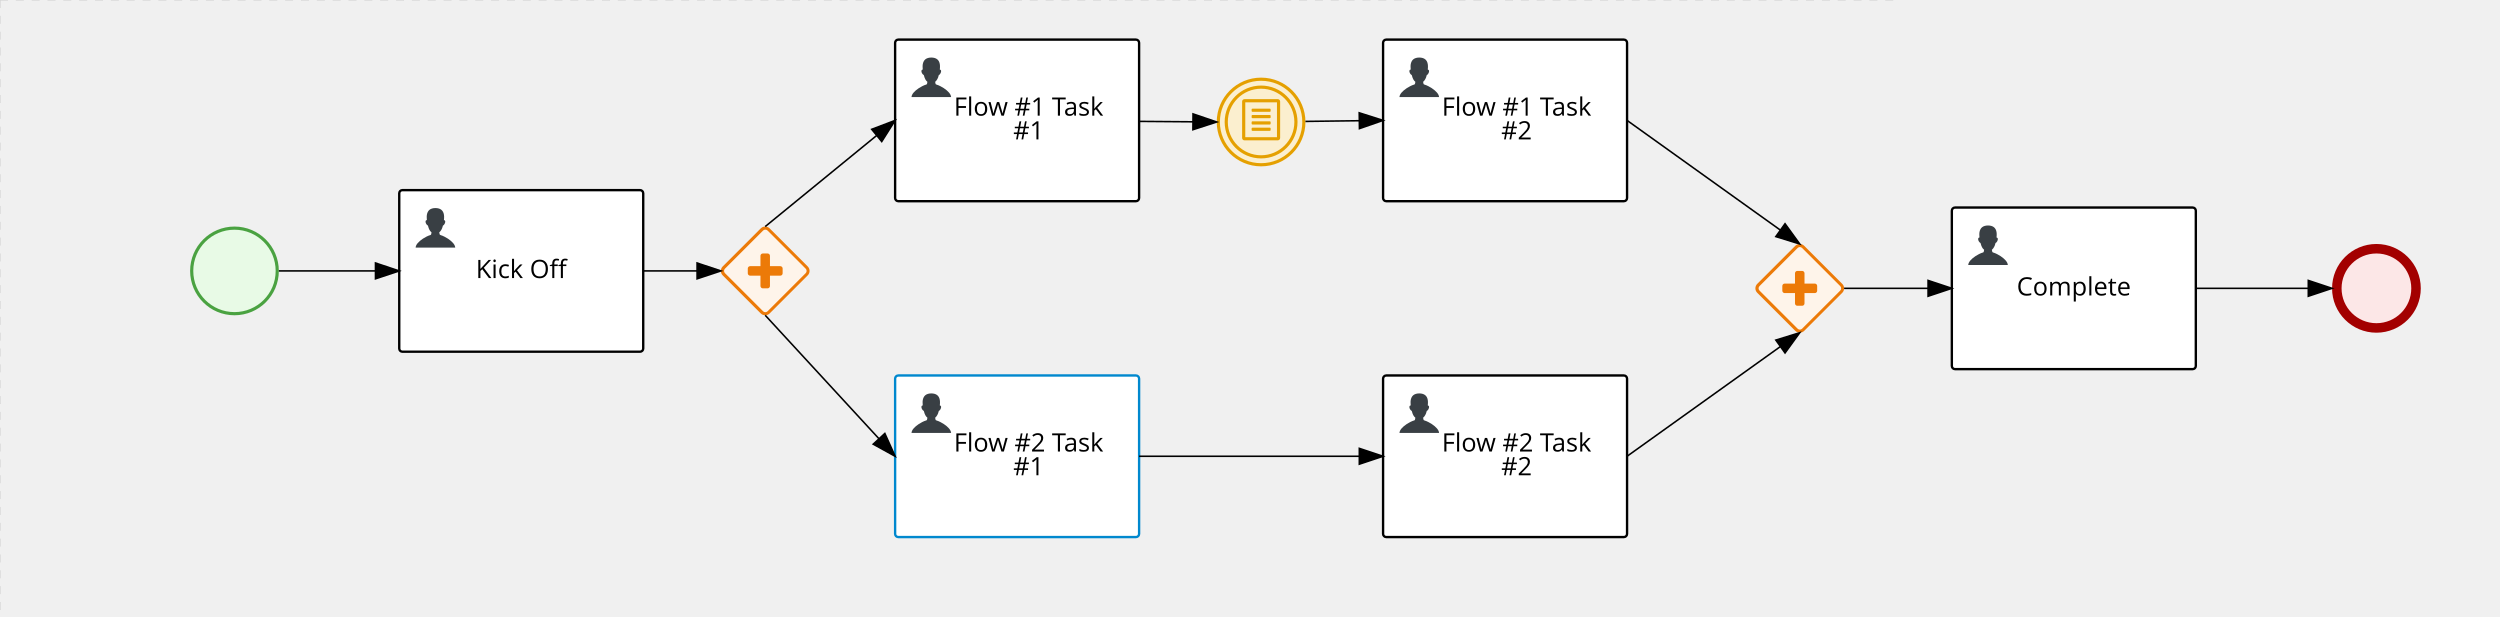
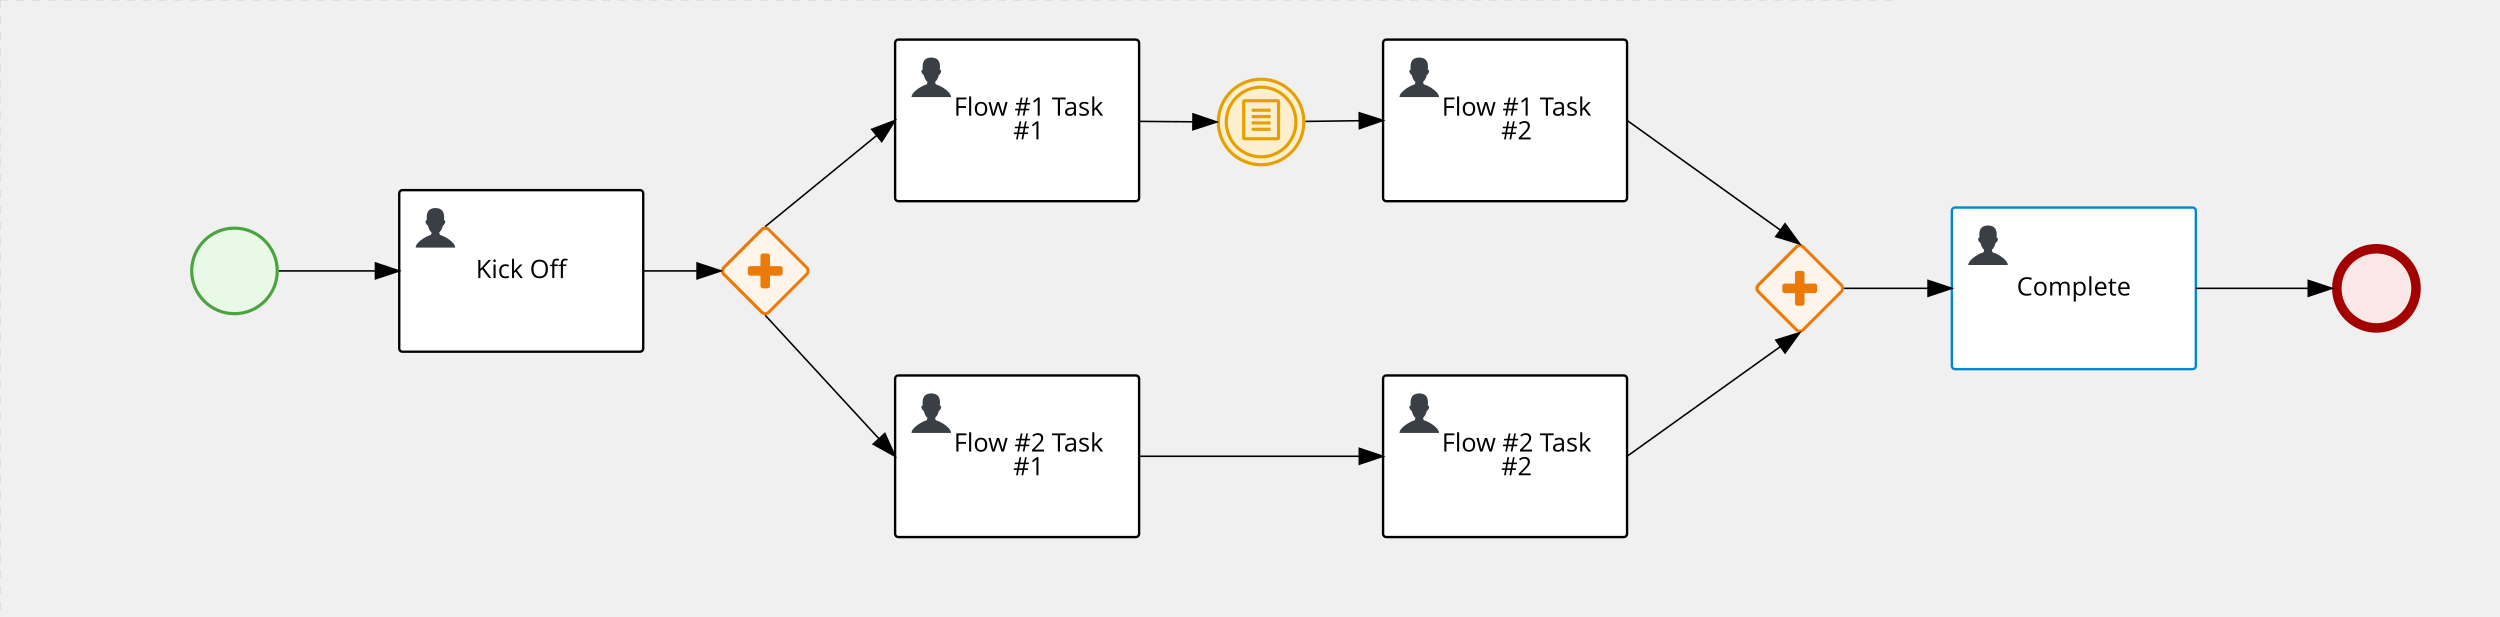
<svg xmlns="http://www.w3.org/2000/svg" version="1.1" width="1578" height="389" viewBox="0 0 1578 389">
  <defs />
  <g transform="matrix(1,0,0,1,0,0)">
    <g>
      <g>
        <g>
          <path fill="none" stroke="#d3d3d3" paint-order="fill stroke markers" d=" M 0 0 L 1200 0" stroke-miterlimit="10" stroke-opacity="0.8" stroke-dasharray="5" />
        </g>
        <g>
          <path fill="none" stroke="#d3d3d3" paint-order="fill stroke markers" d=" M 0 0 L 0 800" stroke-miterlimit="10" stroke-opacity="0.8" stroke-dasharray="5" />
        </g>
      </g>
      <g id="_BA4BEED1-CA47-4D5D-BA2C-E7393D8CBF54" bpmn2nodeid="_BA4BEED1-CA47-4D5D-BA2C-E7393D8CBF54" transform="matrix(1,0,0,1,1472,154)">
        <g>
          <path fill="none" stroke="none" />
        </g>
        <g transform="matrix(0.125,0,0,0.125,0,0)">
          <g transform="matrix(1,0,0,1,0,0)">
            <path fill="#fce7e7" stroke="none" id="_BA4BEED1-CA47-4D5D-BA2C-E7393D8CBF54?shapeType=BACKGROUND" paint-order="stroke fill markers" d=" M 0 0 M 444 224 C 444 263.9 434.2 300.8 414.4 334.5 C 394.7 368.2 368 394.9 334.4 414.5 C 300.8 434.1 263.9 444 224 444 C 184.1 444 147.2 434.2 113.5 414.4 C 79.8 394.7 53.1 368 33.5 334.4 C 13.9 300.8 4 263.9 4 224 C 4 184.1 13.8 147.2 33.6 113.5 C 53.4 79.8 80.1 53.1 113.6 33.5 C 147.1 13.9 184.1 4 224 4 C 263.9 4 300.8 13.8 334.5 33.6 C 368.2 53.4 394.9 80.1 414.5 113.6 C 434.1 147.1 444 184.1 444 224 Z" />
          </g>
          <g>
            <g transform="matrix(1,0,0,1,0,0)">
              <g transform="matrix(1,0,0,1,0,0)">
                <path fill="#a30000" stroke="none" id="_BA4BEED1-CA47-4D5D-BA2C-E7393D8CBF54?shapeType=BORDER&amp;renderType=FILL" paint-order="stroke fill markers" d=" M 0 0 M 224 0 C 100.3 0 0 100.3 0 224 C 0 347.7 100.3 448 224 448 C 347.7 448 448 347.7 448 224 C 448 100.3 347.7 0 224 0 Z M 0 0 M 224 400 C 126.8 400 48 321.2 48 224 C 48 126.8 126.8 48 224 48 C 321.2 48 400 126.8 400 224 C 400 321.2 321.2 400 224 400 Z" />
              </g>
            </g>
          </g>
        </g>
        <g transform="matrix(1,0,0,1,28,61)" />
      </g>
      <g id="_E9898EFC-017A-43D7-BCE4-5E4496373367" bpmn2nodeid="_E9898EFC-017A-43D7-BCE4-5E4496373367" transform="matrix(1,0,0,1,252,120)">
        <g>
          <path fill="none" stroke="none" />
        </g>
        <g transform="matrix(1,0,0,1,0,0)">
          <path fill="#ffffff" stroke="none" id="_E9898EFC-017A-43D7-BCE4-5E4496373367?shapeType=BACKGROUND" paint-order="stroke fill markers" d=" M 2 0 L 152 0 L 152 0 A 2 2 0 0 1 154 2 L 154 100 L 154 100 A 2 2 0 0 1 152 102 L 2 102 L 2 102 A 2 2 0 0 1 0 100 L 0 2 L 0 2 A 2 2 0 0 1 2 0 Z" />
        </g>
        <g transform="matrix(1,0,0,1,0,0)">
          <path fill="none" stroke="rgb(0,0,0)" id="_E9898EFC-017A-43D7-BCE4-5E4496373367?shapeType=BORDER&amp;renderType=STROKE" paint-order="fill stroke markers" d=" M 2 0 L 152 0 L 152 0 A 2 2 0 0 1 154 2 L 154 100 L 154 100 A 2 2 0 0 1 152 102 L 2 102 L 2 102 A 2 2 0 0 1 0 100 L 0 2 L 0 2 A 2 2 0 0 1 2 0 Z" stroke-miterlimit="10" stroke-width="1.5" stroke-dasharray="" />
        </g>
        <g>
          <g transform="matrix(0.06,0,0,0.06,9.4,9.4)">
            <g transform="matrix(1,0,0,1,0,0)">
              <path fill="#393f44" stroke="none" id="_E9898EFC-017A-43D7-BCE4-5E4496373367_task__Rp8r__WReX" paint-order="stroke fill markers" d=" M 0 0 M 16 445.21 C 16 440.869 18.784 431.129 22.001 424.217 C 35.768 394.64 77.283 359.28 129 333.084 C 144.516 325.224 157.347 319.964 167.807 317.174 C 171.932 316.074 175.729 314.414 176.525 313.363 C 178.894 310.234 180.914 302.908 181.727 294.5 L 182.5 286.5 L 178.507 283.455 C 166.303 274.146 154.284 251.678 148.04 226.5 C 145.611 216.707 145.056 215.462 142.984 215.158 C 141.703 214.97 138.083 212.243 134.939 209.099 C 123.233 197.393 116.891 177.376 121.44 166.49 C 123.002 162.751 128.155 159.01 131.75 159.004 C 134.448 159 134.471 158.603 132.914 138.788 C 130.927 113.496 134.279 92.265 143.132 74.076 C 152.232 55.38 167.569 42.882 189.049 36.66 C 210.203 30.532 237.797 30.532 258.951 36.66 C 300.042 48.563 318.958 83.806 314.955 141 C 314.32 150.075 313.624 157.788 313.409 158.14 C 313.194 158.493 314.575 159.073 316.479 159.43 C 328.929 161.766 330.986 177.018 321.496 196.621 C 316.903 206.109 309.357 214.508 304.817 215.185 C 303.023 215.453 302.293 217.146 299.943 226.5 C 296.659 239.567 294.474 245.305 287.948 257.995 C 282.491 268.606 273.035 281.109 268.108 284.229 L 264.871 286.278 L 265.518 292.889 C 266.345 301.33 268.639 309.871 270.877 312.837 C 272.067 314.415 275.002 315.79 280.063 317.139 C 291.069 320.075 303.617 325.274 321 334.102 C 369.815 358.891 410.848 393.758 425.032 422.5 C 429.07 430.682 432 440.232 432 445.21 L 432 448 L 224 448 L 16 448 L 16 445.21 Z" />
            </g>
          </g>
        </g>
        <g transform="matrix(1,0,0,1,4.04,13.68)">
          <g transform="matrix(0.04,0,0,0.04,63.36,69.12)">
            <g transform="matrix(1,0,0,1,0,0)">
              <path fill="none" stroke="none" />
            </g>
            <g transform="matrix(1,0,0,1,0,0)">
              <path fill="none" stroke="none" />
            </g>
          </g>
        </g>
        <g transform="matrix(1,0,0,1,48.32812,43.5)">
          <text fill="#000000" stroke="none" font-family="Open Sans" font-size="12pt" font-style="normal" font-weight="normal" text-decoration="normal" x="28.672" y="12" text-anchor="middle" dominant-baseline="alphabetic">Kick Off</text>
        </g>
      </g>
      <g id="_3ABBC17C-A052-49B1-97A9-339214566421" bpmn2nodeid="_3ABBC17C-A052-49B1-97A9-339214566421" transform="matrix(1,0,0,1,565,237)">
        <g>
          <path fill="none" stroke="none" />
        </g>
        <g transform="matrix(1,0,0,1,0,0)">
          <path fill="#ffffff" stroke="none" id="_3ABBC17C-A052-49B1-97A9-339214566421?shapeType=BACKGROUND" paint-order="stroke fill markers" d=" M 2 0 L 152 0 L 152 0 A 2 2 0 0 1 154 2 L 154 100 L 154 100 A 2 2 0 0 1 152 102 L 2 102 L 2 102 A 2 2 0 0 1 0 100 L 0 2 L 0 2 A 2 2 0 0 1 2 0 Z" />
        </g>
        <g transform="matrix(1,0,0,1,0,0)">
-           <path fill="none" stroke="rgb(0,136,206)" id="_3ABBC17C-A052-49B1-97A9-339214566421?shapeType=BORDER&amp;renderType=STROKE" paint-order="fill stroke markers" d=" M 2 0 L 152 0 L 152 0 A 2 2 0 0 1 154 2 L 154 100 L 154 100 A 2 2 0 0 1 152 102 L 2 102 L 2 102 A 2 2 0 0 1 0 100 L 0 2 L 0 2 A 2 2 0 0 1 2 0 Z" stroke-miterlimit="10" stroke-width="1.5" stroke-dasharray="" />
+           <path fill="none" stroke="rgb(0,0,0)" id="_3ABBC17C-A052-49B1-97A9-339214566421?shapeType=BORDER&amp;renderType=STROKE" paint-order="fill stroke markers" d=" M 2 0 L 152 0 L 152 0 A 2 2 0 0 1 154 2 L 154 100 L 154 100 A 2 2 0 0 1 152 102 L 2 102 L 2 102 A 2 2 0 0 1 0 100 L 0 2 L 0 2 A 2 2 0 0 1 2 0 Z" stroke-miterlimit="10" stroke-width="1.5" stroke-dasharray="" />
        </g>
        <g>
          <g transform="matrix(0.06,0,0,0.06,9.4,9.4)">
            <g transform="matrix(1,0,0,1,0,0)">
              <path fill="#393f44" stroke="none" id="_3ABBC17C-A052-49B1-97A9-339214566421_task__Rp8r__WReX" paint-order="stroke fill markers" d=" M 0 0 M 16 445.21 C 16 440.869 18.784 431.129 22.001 424.217 C 35.768 394.64 77.283 359.28 129 333.084 C 144.516 325.224 157.347 319.964 167.807 317.174 C 171.932 316.074 175.729 314.414 176.525 313.363 C 178.894 310.234 180.914 302.908 181.727 294.5 L 182.5 286.5 L 178.507 283.455 C 166.303 274.146 154.284 251.678 148.04 226.5 C 145.611 216.707 145.056 215.462 142.984 215.158 C 141.703 214.97 138.083 212.243 134.939 209.099 C 123.233 197.393 116.891 177.376 121.44 166.49 C 123.002 162.751 128.155 159.01 131.75 159.004 C 134.448 159 134.471 158.603 132.914 138.788 C 130.927 113.496 134.279 92.265 143.132 74.076 C 152.232 55.38 167.569 42.882 189.049 36.66 C 210.203 30.532 237.797 30.532 258.951 36.66 C 300.042 48.563 318.958 83.806 314.955 141 C 314.32 150.075 313.624 157.788 313.409 158.14 C 313.194 158.493 314.575 159.073 316.479 159.43 C 328.929 161.766 330.986 177.018 321.496 196.621 C 316.903 206.109 309.357 214.508 304.817 215.185 C 303.023 215.453 302.293 217.146 299.943 226.5 C 296.659 239.567 294.474 245.305 287.948 257.995 C 282.491 268.606 273.035 281.109 268.108 284.229 L 264.871 286.278 L 265.518 292.889 C 266.345 301.33 268.639 309.871 270.877 312.837 C 272.067 314.415 275.002 315.79 280.063 317.139 C 291.069 320.075 303.617 325.274 321 334.102 C 369.815 358.891 410.848 393.758 425.032 422.5 C 429.07 430.682 432 440.232 432 445.21 L 432 448 L 224 448 L 16 448 L 16 445.21 Z" />
            </g>
          </g>
        </g>
        <g transform="matrix(1,0,0,1,4.04,13.68)">
          <g transform="matrix(0.04,0,0,0.04,63.36,69.12)">
            <g transform="matrix(1,0,0,1,0,0)">
              <path fill="none" stroke="none" />
            </g>
            <g transform="matrix(1,0,0,1,0,0)">
              <path fill="none" stroke="none" />
            </g>
          </g>
        </g>
        <g transform="matrix(1,0,0,1,35,36)">
          <text fill="#000000" stroke="none" font-family="Open Sans" font-size="12pt" font-style="normal" font-weight="normal" text-decoration="normal" x="49.273" y="12" text-anchor="middle" dominant-baseline="alphabetic">Flow #2 Task </text>
          <text fill="#000000" stroke="none" font-family="Open Sans" font-size="12pt" font-style="normal" font-weight="normal" text-decoration="normal" x="49.273" y="27" text-anchor="middle" dominant-baseline="alphabetic">         #1          </text>
        </g>
      </g>
      <g id="_B692B046-14F2-478A-AADB-9AF30D83F9AB" bpmn2nodeid="_B692B046-14F2-478A-AADB-9AF30D83F9AB" transform="matrix(1,0,0,1,565,25)">
        <g>
          <path fill="none" stroke="none" />
        </g>
        <g transform="matrix(1,0,0,1,0,0)">
          <path fill="#ffffff" stroke="none" id="_B692B046-14F2-478A-AADB-9AF30D83F9AB?shapeType=BACKGROUND" paint-order="stroke fill markers" d=" M 2 0 L 152 0 L 152 0 A 2 2 0 0 1 154 2 L 154 100 L 154 100 A 2 2 0 0 1 152 102 L 2 102 L 2 102 A 2 2 0 0 1 0 100 L 0 2 L 0 2 A 2 2 0 0 1 2 0 Z" />
        </g>
        <g transform="matrix(1,0,0,1,0,0)">
          <path fill="none" stroke="rgb(0,0,0)" id="_B692B046-14F2-478A-AADB-9AF30D83F9AB?shapeType=BORDER&amp;renderType=STROKE" paint-order="fill stroke markers" d=" M 2 0 L 152 0 L 152 0 A 2 2 0 0 1 154 2 L 154 100 L 154 100 A 2 2 0 0 1 152 102 L 2 102 L 2 102 A 2 2 0 0 1 0 100 L 0 2 L 0 2 A 2 2 0 0 1 2 0 Z" stroke-miterlimit="10" stroke-width="1.5" stroke-dasharray="" />
        </g>
        <g>
          <g transform="matrix(0.06,0,0,0.06,9.4,9.4)">
            <g transform="matrix(1,0,0,1,0,0)">
              <path fill="#393f44" stroke="none" id="_B692B046-14F2-478A-AADB-9AF30D83F9AB_task__Rp8r__WReX" paint-order="stroke fill markers" d=" M 0 0 M 16 445.21 C 16 440.869 18.784 431.129 22.001 424.217 C 35.768 394.64 77.283 359.28 129 333.084 C 144.516 325.224 157.347 319.964 167.807 317.174 C 171.932 316.074 175.729 314.414 176.525 313.363 C 178.894 310.234 180.914 302.908 181.727 294.5 L 182.5 286.5 L 178.507 283.455 C 166.303 274.146 154.284 251.678 148.04 226.5 C 145.611 216.707 145.056 215.462 142.984 215.158 C 141.703 214.97 138.083 212.243 134.939 209.099 C 123.233 197.393 116.891 177.376 121.44 166.49 C 123.002 162.751 128.155 159.01 131.75 159.004 C 134.448 159 134.471 158.603 132.914 138.788 C 130.927 113.496 134.279 92.265 143.132 74.076 C 152.232 55.38 167.569 42.882 189.049 36.66 C 210.203 30.532 237.797 30.532 258.951 36.66 C 300.042 48.563 318.958 83.806 314.955 141 C 314.32 150.075 313.624 157.788 313.409 158.14 C 313.194 158.493 314.575 159.073 316.479 159.43 C 328.929 161.766 330.986 177.018 321.496 196.621 C 316.903 206.109 309.357 214.508 304.817 215.185 C 303.023 215.453 302.293 217.146 299.943 226.5 C 296.659 239.567 294.474 245.305 287.948 257.995 C 282.491 268.606 273.035 281.109 268.108 284.229 L 264.871 286.278 L 265.518 292.889 C 266.345 301.33 268.639 309.871 270.877 312.837 C 272.067 314.415 275.002 315.79 280.063 317.139 C 291.069 320.075 303.617 325.274 321 334.102 C 369.815 358.891 410.848 393.758 425.032 422.5 C 429.07 430.682 432 440.232 432 445.21 L 432 448 L 224 448 L 16 448 L 16 445.21 Z" />
            </g>
          </g>
        </g>
        <g transform="matrix(1,0,0,1,4.04,13.68)">
          <g transform="matrix(0.04,0,0,0.04,63.36,69.12)">
            <g transform="matrix(1,0,0,1,0,0)">
              <path fill="none" stroke="none" />
            </g>
            <g transform="matrix(1,0,0,1,0,0)">
              <path fill="none" stroke="none" />
            </g>
          </g>
        </g>
        <g transform="matrix(1,0,0,1,35,36)">
          <text fill="#000000" stroke="none" font-family="Open Sans" font-size="12pt" font-style="normal" font-weight="normal" text-decoration="normal" x="49.273" y="12" text-anchor="middle" dominant-baseline="alphabetic">Flow #1 Task </text>
          <text fill="#000000" stroke="none" font-family="Open Sans" font-size="12pt" font-style="normal" font-weight="normal" text-decoration="normal" x="49.273" y="27" text-anchor="middle" dominant-baseline="alphabetic">         #1          </text>
        </g>
      </g>
      <g id="_5B575DFC-93BD-48AD-B0F9-90FAED2B673E" bpmn2nodeid="_5B575DFC-93BD-48AD-B0F9-90FAED2B673E" transform="matrix(1,0,0,1,873,237)">
        <g>
          <path fill="none" stroke="none" />
        </g>
        <g transform="matrix(1,0,0,1,0,0)">
          <path fill="#ffffff" stroke="none" id="_5B575DFC-93BD-48AD-B0F9-90FAED2B673E?shapeType=BACKGROUND" paint-order="stroke fill markers" d=" M 2 0 L 152 0 L 152 0 A 2 2 0 0 1 154 2 L 154 100 L 154 100 A 2 2 0 0 1 152 102 L 2 102 L 2 102 A 2 2 0 0 1 0 100 L 0 2 L 0 2 A 2 2 0 0 1 2 0 Z" />
        </g>
        <g transform="matrix(1,0,0,1,0,0)">
-           <path fill="none" stroke="#000000" id="_5B575DFC-93BD-48AD-B0F9-90FAED2B673E?shapeType=BORDER&amp;renderType=STROKE" paint-order="fill stroke markers" d=" M 2 0 L 152 0 L 152 0 A 2 2 0 0 1 154 2 L 154 100 L 154 100 A 2 2 0 0 1 152 102 L 2 102 L 2 102 A 2 2 0 0 1 0 100 L 0 2 L 0 2 A 2 2 0 0 1 2 0 Z" stroke-miterlimit="10" stroke-width="1.5" stroke-dasharray="" />
+           <path fill="none" stroke="rgb(0,0,0)" id="_5B575DFC-93BD-48AD-B0F9-90FAED2B673E?shapeType=BORDER&amp;renderType=STROKE" paint-order="fill stroke markers" d=" M 2 0 L 152 0 L 152 0 A 2 2 0 0 1 154 2 L 154 100 L 154 100 A 2 2 0 0 1 152 102 L 2 102 L 2 102 A 2 2 0 0 1 0 100 L 0 2 L 0 2 A 2 2 0 0 1 2 0 Z" stroke-miterlimit="10" stroke-width="1.5" stroke-dasharray="" />
        </g>
        <g>
          <g transform="matrix(0.06,0,0,0.06,9.4,9.4)">
            <g transform="matrix(1,0,0,1,0,0)">
              <path fill="#393f44" stroke="none" id="_5B575DFC-93BD-48AD-B0F9-90FAED2B673E_task__Rp8r__WReX" paint-order="stroke fill markers" d=" M 0 0 M 16 445.21 C 16 440.869 18.784 431.129 22.001 424.217 C 35.768 394.64 77.283 359.28 129 333.084 C 144.516 325.224 157.347 319.964 167.807 317.174 C 171.932 316.074 175.729 314.414 176.525 313.363 C 178.894 310.234 180.914 302.908 181.727 294.5 L 182.5 286.5 L 178.507 283.455 C 166.303 274.146 154.284 251.678 148.04 226.5 C 145.611 216.707 145.056 215.462 142.984 215.158 C 141.703 214.97 138.083 212.243 134.939 209.099 C 123.233 197.393 116.891 177.376 121.44 166.49 C 123.002 162.751 128.155 159.01 131.75 159.004 C 134.448 159 134.471 158.603 132.914 138.788 C 130.927 113.496 134.279 92.265 143.132 74.076 C 152.232 55.38 167.569 42.882 189.049 36.66 C 210.203 30.532 237.797 30.532 258.951 36.66 C 300.042 48.563 318.958 83.806 314.955 141 C 314.32 150.075 313.624 157.788 313.409 158.14 C 313.194 158.493 314.575 159.073 316.479 159.43 C 328.929 161.766 330.986 177.018 321.496 196.621 C 316.903 206.109 309.357 214.508 304.817 215.185 C 303.023 215.453 302.293 217.146 299.943 226.5 C 296.659 239.567 294.474 245.305 287.948 257.995 C 282.491 268.606 273.035 281.109 268.108 284.229 L 264.871 286.278 L 265.518 292.889 C 266.345 301.33 268.639 309.871 270.877 312.837 C 272.067 314.415 275.002 315.79 280.063 317.139 C 291.069 320.075 303.617 325.274 321 334.102 C 369.815 358.891 410.848 393.758 425.032 422.5 C 429.07 430.682 432 440.232 432 445.21 L 432 448 L 224 448 L 16 448 L 16 445.21 Z" />
            </g>
          </g>
        </g>
        <g transform="matrix(1,0,0,1,4.04,13.68)">
          <g transform="matrix(0.04,0,0,0.04,63.36,69.12)">
            <g transform="matrix(1,0,0,1,0,0)">
              <path fill="none" stroke="none" />
            </g>
            <g transform="matrix(1,0,0,1,0,0)">
              <path fill="none" stroke="none" />
            </g>
          </g>
        </g>
        <g transform="matrix(1,0,0,1,35,36)">
          <text fill="#000000" stroke="none" font-family="Open Sans" font-size="12pt" font-style="normal" font-weight="normal" text-decoration="normal" x="49.273" y="12" text-anchor="middle" dominant-baseline="alphabetic">Flow #2 Task </text>
          <text fill="#000000" stroke="none" font-family="Open Sans" font-size="12pt" font-style="normal" font-weight="normal" text-decoration="normal" x="49.273" y="27" text-anchor="middle" dominant-baseline="alphabetic">         #2          </text>
        </g>
      </g>
      <g id="_0ECD0593-484F-4143-88A2-78148343E1E8" bpmn2nodeid="_0ECD0593-484F-4143-88A2-78148343E1E8" transform="matrix(1,0,0,1,1232,131)">
        <g>
          <path fill="none" stroke="none" />
        </g>
        <g transform="matrix(1,0,0,1,0,0)">
          <path fill="#ffffff" stroke="none" id="_0ECD0593-484F-4143-88A2-78148343E1E8?shapeType=BACKGROUND" paint-order="stroke fill markers" d=" M 2 0 L 152 0 L 152 0 A 2 2 0 0 1 154 2 L 154 100 L 154 100 A 2 2 0 0 1 152 102 L 2 102 L 2 102 A 2 2 0 0 1 0 100 L 0 2 L 0 2 A 2 2 0 0 1 2 0 Z" />
        </g>
        <g transform="matrix(1,0,0,1,0,0)">
-           <path fill="none" stroke="#000000" id="_0ECD0593-484F-4143-88A2-78148343E1E8?shapeType=BORDER&amp;renderType=STROKE" paint-order="fill stroke markers" d=" M 2 0 L 152 0 L 152 0 A 2 2 0 0 1 154 2 L 154 100 L 154 100 A 2 2 0 0 1 152 102 L 2 102 L 2 102 A 2 2 0 0 1 0 100 L 0 2 L 0 2 A 2 2 0 0 1 2 0 Z" stroke-miterlimit="10" stroke-width="1.5" stroke-dasharray="" />
+           <path fill="none" stroke="rgb(0,136,206)" id="_0ECD0593-484F-4143-88A2-78148343E1E8?shapeType=BORDER&amp;renderType=STROKE" paint-order="fill stroke markers" d=" M 2 0 L 152 0 L 152 0 A 2 2 0 0 1 154 2 L 154 100 L 154 100 A 2 2 0 0 1 152 102 L 2 102 L 2 102 A 2 2 0 0 1 0 100 L 0 2 L 0 2 A 2 2 0 0 1 2 0 Z" stroke-miterlimit="10" stroke-width="1.5" stroke-dasharray="" />
        </g>
        <g>
          <g transform="matrix(0.06,0,0,0.06,9.4,9.4)">
            <g transform="matrix(1,0,0,1,0,0)">
              <path fill="#393f44" stroke="none" id="_0ECD0593-484F-4143-88A2-78148343E1E8_task__Rp8r__WReX" paint-order="stroke fill markers" d=" M 0 0 M 16 445.21 C 16 440.869 18.784 431.129 22.001 424.217 C 35.768 394.64 77.283 359.28 129 333.084 C 144.516 325.224 157.347 319.964 167.807 317.174 C 171.932 316.074 175.729 314.414 176.525 313.363 C 178.894 310.234 180.914 302.908 181.727 294.5 L 182.5 286.5 L 178.507 283.455 C 166.303 274.146 154.284 251.678 148.04 226.5 C 145.611 216.707 145.056 215.462 142.984 215.158 C 141.703 214.97 138.083 212.243 134.939 209.099 C 123.233 197.393 116.891 177.376 121.44 166.49 C 123.002 162.751 128.155 159.01 131.75 159.004 C 134.448 159 134.471 158.603 132.914 138.788 C 130.927 113.496 134.279 92.265 143.132 74.076 C 152.232 55.38 167.569 42.882 189.049 36.66 C 210.203 30.532 237.797 30.532 258.951 36.66 C 300.042 48.563 318.958 83.806 314.955 141 C 314.32 150.075 313.624 157.788 313.409 158.14 C 313.194 158.493 314.575 159.073 316.479 159.43 C 328.929 161.766 330.986 177.018 321.496 196.621 C 316.903 206.109 309.357 214.508 304.817 215.185 C 303.023 215.453 302.293 217.146 299.943 226.5 C 296.659 239.567 294.474 245.305 287.948 257.995 C 282.491 268.606 273.035 281.109 268.108 284.229 L 264.871 286.278 L 265.518 292.889 C 266.345 301.33 268.639 309.871 270.877 312.837 C 272.067 314.415 275.002 315.79 280.063 317.139 C 291.069 320.075 303.617 325.274 321 334.102 C 369.815 358.891 410.848 393.758 425.032 422.5 C 429.07 430.682 432 440.232 432 445.21 L 432 448 L 224 448 L 16 448 L 16 445.21 Z" />
            </g>
          </g>
        </g>
        <g transform="matrix(1,0,0,1,4.04,13.68)">
          <g transform="matrix(0.04,0,0,0.04,63.36,69.12)">
            <g transform="matrix(1,0,0,1,0,0)">
              <path fill="none" stroke="none" />
            </g>
            <g transform="matrix(1,0,0,1,0,0)">
              <path fill="none" stroke="none" />
            </g>
          </g>
        </g>
        <g transform="matrix(1,0,0,1,40.95312,43.5)">
          <text fill="#000000" stroke="none" font-family="Open Sans" font-size="12pt" font-style="normal" font-weight="normal" text-decoration="normal" x="36.047" y="12" text-anchor="middle" dominant-baseline="alphabetic">Complete</text>
        </g>
      </g>
      <g id="_B4655BF5-D33F-4602-A8C2-382B51252B2A" bpmn2nodeid="_B4655BF5-D33F-4602-A8C2-382B51252B2A" transform="matrix(1,0,0,1,873,25)">
        <g>
          <path fill="none" stroke="none" />
        </g>
        <g transform="matrix(1,0,0,1,0,0)">
          <path fill="#ffffff" stroke="none" id="_B4655BF5-D33F-4602-A8C2-382B51252B2A?shapeType=BACKGROUND" paint-order="stroke fill markers" d=" M 2 0 L 152 0 L 152 0 A 2 2 0 0 1 154 2 L 154 100 L 154 100 A 2 2 0 0 1 152 102 L 2 102 L 2 102 A 2 2 0 0 1 0 100 L 0 2 L 0 2 A 2 2 0 0 1 2 0 Z" />
        </g>
        <g transform="matrix(1,0,0,1,0,0)">
-           <path fill="none" stroke="#000000" id="_B4655BF5-D33F-4602-A8C2-382B51252B2A?shapeType=BORDER&amp;renderType=STROKE" paint-order="fill stroke markers" d=" M 2 0 L 152 0 L 152 0 A 2 2 0 0 1 154 2 L 154 100 L 154 100 A 2 2 0 0 1 152 102 L 2 102 L 2 102 A 2 2 0 0 1 0 100 L 0 2 L 0 2 A 2 2 0 0 1 2 0 Z" stroke-miterlimit="10" stroke-width="1.5" stroke-dasharray="" />
+           <path fill="none" stroke="rgb(0,0,0)" id="_B4655BF5-D33F-4602-A8C2-382B51252B2A?shapeType=BORDER&amp;renderType=STROKE" paint-order="fill stroke markers" d=" M 2 0 L 152 0 L 152 0 A 2 2 0 0 1 154 2 L 154 100 L 154 100 A 2 2 0 0 1 152 102 L 2 102 L 2 102 A 2 2 0 0 1 0 100 L 0 2 L 0 2 A 2 2 0 0 1 2 0 Z" stroke-miterlimit="10" stroke-width="1.5" stroke-dasharray="" />
        </g>
        <g>
          <g transform="matrix(0.06,0,0,0.06,9.4,9.4)">
            <g transform="matrix(1,0,0,1,0,0)">
              <path fill="#393f44" stroke="none" id="_B4655BF5-D33F-4602-A8C2-382B51252B2A_task__Rp8r__WReX" paint-order="stroke fill markers" d=" M 0 0 M 16 445.21 C 16 440.869 18.784 431.129 22.001 424.217 C 35.768 394.64 77.283 359.28 129 333.084 C 144.516 325.224 157.347 319.964 167.807 317.174 C 171.932 316.074 175.729 314.414 176.525 313.363 C 178.894 310.234 180.914 302.908 181.727 294.5 L 182.5 286.5 L 178.507 283.455 C 166.303 274.146 154.284 251.678 148.04 226.5 C 145.611 216.707 145.056 215.462 142.984 215.158 C 141.703 214.97 138.083 212.243 134.939 209.099 C 123.233 197.393 116.891 177.376 121.44 166.49 C 123.002 162.751 128.155 159.01 131.75 159.004 C 134.448 159 134.471 158.603 132.914 138.788 C 130.927 113.496 134.279 92.265 143.132 74.076 C 152.232 55.38 167.569 42.882 189.049 36.66 C 210.203 30.532 237.797 30.532 258.951 36.66 C 300.042 48.563 318.958 83.806 314.955 141 C 314.32 150.075 313.624 157.788 313.409 158.14 C 313.194 158.493 314.575 159.073 316.479 159.43 C 328.929 161.766 330.986 177.018 321.496 196.621 C 316.903 206.109 309.357 214.508 304.817 215.185 C 303.023 215.453 302.293 217.146 299.943 226.5 C 296.659 239.567 294.474 245.305 287.948 257.995 C 282.491 268.606 273.035 281.109 268.108 284.229 L 264.871 286.278 L 265.518 292.889 C 266.345 301.33 268.639 309.871 270.877 312.837 C 272.067 314.415 275.002 315.79 280.063 317.139 C 291.069 320.075 303.617 325.274 321 334.102 C 369.815 358.891 410.848 393.758 425.032 422.5 C 429.07 430.682 432 440.232 432 445.21 L 432 448 L 224 448 L 16 448 L 16 445.21 Z" />
            </g>
          </g>
        </g>
        <g transform="matrix(1,0,0,1,4.04,13.68)">
          <g transform="matrix(0.04,0,0,0.04,63.36,69.12)">
            <g transform="matrix(1,0,0,1,0,0)">
              <path fill="none" stroke="none" />
            </g>
            <g transform="matrix(1,0,0,1,0,0)">
              <path fill="none" stroke="none" />
            </g>
          </g>
        </g>
        <g transform="matrix(1,0,0,1,35,36)">
          <text fill="#000000" stroke="none" font-family="Open Sans" font-size="12pt" font-style="normal" font-weight="normal" text-decoration="normal" x="49.273" y="12" text-anchor="middle" dominant-baseline="alphabetic">Flow #1 Task </text>
          <text fill="#000000" stroke="none" font-family="Open Sans" font-size="12pt" font-style="normal" font-weight="normal" text-decoration="normal" x="49.273" y="27" text-anchor="middle" dominant-baseline="alphabetic">         #2          </text>
        </g>
      </g>
      <g id="_10C1DB0F-2CB1-4535-8DE8-10913F5F676C" bpmn2nodeid="_10C1DB0F-2CB1-4535-8DE8-10913F5F676C" transform="matrix(1,0,0,1,768,49)">
        <g>
          <path fill="none" stroke="none" />
        </g>
        <g transform="matrix(0.125,0,0,0.125,0,0)">
          <g transform="matrix(1,0,0,1,0,0)">
            <path fill="#fbefcf" stroke="none" id="_10C1DB0F-2CB1-4535-8DE8-10913F5F676C?shapeType=BACKGROUND" paint-order="stroke fill markers" d=" M 0 0 M 444 224 C 444 263.9 434.2 300.8 414.4 334.5 C 394.7 368.2 368 394.9 334.4 414.5 C 300.8 434.1 263.9 444 224 444 C 184.1 444 147.2 434.2 113.5 414.4 C 79.8 394.7 53.1 368 33.5 334.4 C 13.9 300.8 4 263.9 4 224 C 4 184.1 13.8 147.2 33.6 113.5 C 53.4 79.8 80.1 53.1 113.6 33.5 C 147.1 13.9 184.1 4 224 4 C 263.9 4 300.8 13.8 334.5 33.6 C 368.2 53.4 394.9 80.1 414.5 113.6 C 434.1 147.1 444 184.1 444 224 Z" />
          </g>
          <g>
            <g transform="matrix(1,0,0,1,0,0)">
              <g transform="matrix(1,0,0,1,0,0)">
                <path fill="rgb(229,160,0)" stroke="none" id="_10C1DB0F-2CB1-4535-8DE8-10913F5F676C?shapeType=BORDER&amp;renderType=FILL" paint-order="stroke fill markers" d=" M 0 0 M 224 408 C 122.5 408 40 325.5 40 224 C 40 122.5 122.5 40 224 40 C 325.5 40 408 122.5 408 224 C 408 325.5 325.5 408 224 408 Z M 0 0 M 224 56 C 131.4 56 56 131.4 56 224 C 56 316.6 131.4 392 224 392 C 316.6 392 392 316.6 392 224 C 392 131.4 316.6 56 224 56 Z M 0 0 M 224 16 C 252.1 16 279.3 21.5 305 32.3 C 329.8 42.8 352 57.8 371.1 76.9 C 390.2 96 405.2 118.3 415.7 143 C 426.5 168.6 432 195.9 432 224 C 432 252.1 426.5 279.3 415.7 305 C 405.2 329.8 390.2 352 371.1 371.1 C 352 390.2 329.7 405.2 305 415.7 C 279.4 426.5 252.1 432 224 432 C 195.9 432 168.7 426.5 143 415.7 C 118.2 405.2 96 390.2 76.9 371.1 C 57.8 352 42.8 329.7 32.3 305 C 21.5 279.3 16 252.1 16 224 C 16 195.9 21.5 168.7 32.3 143 C 42.8 118.2 57.8 96 76.9 76.9 C 96 57.8 118.3 42.8 143 32.3 C 168.7 21.5 195.9 16 224 16 M 224 0 C 100.3 0 0 100.3 0 224 C 0 347.7 100.3 448 224 448 C 347.7 448 448 347.7 448 224 C 448 100.3 347.7 0 224 0 L 224 0 Z" />
              </g>
            </g>
          </g>
          <g>
            <g transform="matrix(1,0,0,1,0,0)">
              <g transform="matrix(1,0,0,1,0,0)">
                <path fill="#e5a000" stroke="none" id="_10C1DB0F-2CB1-4535-8DE8-10913F5F676C_conditional-catching" paint-order="stroke fill markers" d=" M 0 0 M 320.2 304.7 C 320.2 308 319.1 310.8 316.7 313.2 C 314.3 315.5 311.6 316.7 308.2 316.7 L 140.2 316.7 C 136.8 316.7 134 315.5 131.7 313.2 C 129.3 310.8 128.2 308 128.2 304.7 L 128.2 120.7 C 128.2 117.4 129.3 114.5 131.7 112.2 C 134 109.9 136.8 108.7 140.2 108.7 L 308.2 108.7 C 311.6 108.7 314.3 109.9 316.7 112.2 C 319.1 114.5 320.2 117.4 320.2 120.7 L 320.2 304.7 Z M 0 0 M 304.2 300.7 L 304.2 124.7 L 144.2 124.7 L 144.2 300.7 L 304.2 300.7 Z M 0 0 M 176.2 192.7 C 176.2 191.5 176.6 190.6 177.3 189.8 C 178 189 179 188.7 180.2 188.7 L 268.2 188.7 C 269.3 188.7 270.3 189.1 271.1 189.8 C 271.9 190.5 272.2 191.5 272.2 192.7 L 272.2 200.7 C 272.2 201.9 271.8 202.8 271.1 203.6 C 270.4 204.4 269.4 204.7 268.2 204.7 L 180.2 204.7 C 179 204.7 178.1 204.3 177.3 203.6 C 176.5 202.9 176.2 201.9 176.2 200.7 L 176.2 192.7 Z M 0 0 M 176.2 160.7 C 176.2 159.5 176.6 158.6 177.3 157.8 C 178 157 179 156.7 180.2 156.7 L 268.2 156.7 C 269.3 156.7 270.3 157.1 271.1 157.8 C 271.9 158.5 272.2 159.5 272.2 160.7 L 272.2 168.7 C 272.2 169.9 271.8 170.8 271.1 171.6 C 270.4 172.4 269.4 172.7 268.2 172.7 L 180.2 172.7 C 179 172.7 178.1 172.3 177.3 171.6 C 176.5 170.9 176.2 169.9 176.2 168.7 L 176.2 160.7 Z M 0 0 M 268.2 220.7 C 269.3 220.7 270.3 221.1 271.1 221.8 C 271.9 222.5 272.2 223.5 272.2 224.7 L 272.2 232.7 C 272.2 233.9 271.8 234.8 271.1 235.6 C 270.4 236.4 269.4 236.7 268.2 236.7 L 180.2 236.7 C 179 236.7 178.1 236.3 177.3 235.6 C 176.5 234.9 176.2 233.9 176.2 232.7 L 176.2 224.7 C 176.2 223.5 176.6 222.6 177.3 221.8 C 178 221 179 220.7 180.2 220.7 L 268.2 220.7 Z M 0 0 M 268.2 252.7 C 269.3 252.7 270.3 253.1 271.1 253.8 C 271.9 254.5 272.2 255.5 272.2 256.7 L 272.2 264.7 C 272.2 265.8 271.8 266.8 271.1 267.6 C 270.4 268.4 269.4 268.7 268.2 268.7 L 180.2 268.7 C 179 268.7 178.1 268.3 177.3 267.6 C 176.5 266.9 176.2 265.9 176.2 264.7 L 176.2 256.7 C 176.2 255.5 176.6 254.6 177.3 253.8 C 178 253 179 252.7 180.2 252.7 L 268.2 252.7 Z" />
              </g>
            </g>
          </g>
        </g>
        <g transform="matrix(1,0,0,1,28,61)" />
      </g>
      <g id="_3182B652-4577-4F07-ACB8-5AFEE8A685D2" bpmn2nodeid="_3182B652-4577-4F07-ACB8-5AFEE8A685D2" transform="matrix(1,0,0,1,1108,154)">
        <g>
          <path fill="none" stroke="none" />
        </g>
        <g transform="matrix(0.125,0,0,0.125,0,0)">
          <g transform="matrix(1,0,0,1,0,0)">
            <path fill="#fef4ea" stroke="none" id="_3182B652-4577-4F07-ACB8-5AFEE8A685D2?shapeType=BACKGROUND" paint-order="stroke fill markers" d=" M 0 0 M 224.4 4.3 C 216.4 4.3 208.4 7.3 202.3 13.4 L 13.5 202.2 C 1.3 214.4 1.3 234.2 13.5 246.4 L 202.2 435.1 C 208.3 441.2 216.4 444.2 224.3 444.2 C 232.2 444.2 240.3 441.2 246.4 435.1 L 435.1 246.4 C 447.3 234.2 447.3 214.4 435.1 202.2 L 246.5 13.4 C 240.4 7.3 232.4 4.3 224.4 4.3 L 224.4 4.3 Z" />
          </g>
          <g>
            <g transform="matrix(1,0,0,1,0,0)">
              <g transform="matrix(1,0,0,1,0,0)">
                <path fill="#ec7a08" stroke="none" id="_3182B652-4577-4F07-ACB8-5AFEE8A685D2?shapeType=BORDER&amp;renderType=FILL" paint-order="stroke fill markers" d=" M 0 0 M 20.8 212.7 L 213.3 20.2 C 219.6 13.9 229.7 13.9 235.9 20.2 L 428.4 212.7 C 434.7 219 434.7 229.1 428.4 235.3 L 235.9 427.8 C 229.6 434.1 219.5 434.1 213.3 427.8 L 20.8 235.3 C 14.5 229.1 14.5 218.9 20.8 212.7 L 20.8 212.7 Z M 0 0 M 0 224 C 0 232.1 3.1 240.3 9.3 246.5 L 201.5 438.7 C 213.9 451.1 234.1 451.1 246.5 438.7 L 438.7 246.5 C 444.9 240.3 448 232.1 448 224 C 448 215.9 444.9 207.7 438.7 201.5 L 246.5 9.3 C 234.1 -3.1 213.9 -3.1 201.5 9.3 L 9.3 201.5 C 3.1 207.7 0 215.9 0 224 L 0 224 Z" />
              </g>
            </g>
          </g>
          <g>
            <g transform="matrix(1,0,0,1,0,0)">
              <g transform="matrix(1,0,0,1,0,0)">
                <path fill="#ec7a08" stroke="none" id="_3182B652-4577-4F07-ACB8-5AFEE8A685D2_parallel" paint-order="stroke fill markers" d=" M 0 0 M 312 212 L 312 236 C 312 239.4 310.9 242.1 308.5 244.5 C 306.1 246.9 303.4 248 300 248 L 248 248 L 248 300 C 248 303.4 246.9 306.1 244.5 308.5 C 242.1 310.9 239.4 312 236 312 L 212 312 C 208.6 312 205.9 310.9 203.5 308.5 C 201.1 306.1 200 303.4 200 300 L 200 248 L 148 248 C 144.6 248 141.9 246.9 139.5 244.5 C 137.1 242.1 136 239.4 136 236 L 136 212 C 136 208.6 137.1 205.9 139.5 203.5 C 141.9 201.1 144.6 200 148 200 L 200 200 L 200 148 C 200 144.6 201.1 141.9 203.5 139.5 C 205.9 137.1 208.6 136 212 136 L 236 136 C 239.4 136 242.1 137.1 244.5 139.5 C 246.9 141.9 248 144.6 248 148 L 248 200 L 300 200 C 303.4 200 306.1 201.1 308.5 203.5 C 310.9 205.9 312 208.6 312 212 Z" />
              </g>
            </g>
          </g>
        </g>
        <g transform="matrix(1,0,0,1,28,61)" />
      </g>
      <g id="_F454C3E1-7A05-4D34-86F9-868C6AE39C30" bpmn2nodeid="_F454C3E1-7A05-4D34-86F9-868C6AE39C30" transform="matrix(1,0,0,1,120,143)">
        <g>
          <path fill="none" stroke="none" />
        </g>
        <g transform="matrix(0.125,0,0,0.125,0,0)">
          <g transform="matrix(1,0,0,1,0,0)">
            <path fill="#e8fae6" stroke="none" id="_F454C3E1-7A05-4D34-86F9-868C6AE39C30?shapeType=BACKGROUND" paint-order="stroke fill markers" d=" M 0 0 M 444 224 C 444 263.9 434.2 300.8 414.4 334.5 C 394.7 368.2 368 394.9 334.4 414.5 C 300.8 434.1 263.9 444 224 444 C 184.1 444 147.2 434.2 113.5 414.4 C 79.8 394.7 53.1 368 33.5 334.4 C 13.9 300.8 4 263.9 4 224 C 4 184.1 13.8 147.2 33.6 113.5 C 53.4 79.8 80.1 53.1 113.6 33.5 C 147.1 13.9 184.1 4 224 4 C 263.9 4 300.8 13.8 334.5 33.6 C 368.2 53.4 394.9 80.1 414.5 113.6 C 434.1 147.1 444 184.1 444 224 Z" />
          </g>
          <g>
            <g transform="matrix(1,0,0,1,0,0)">
              <g transform="matrix(1,0,0,1,0,0)">
                <path fill="#4aa241" stroke="none" id="_F454C3E1-7A05-4D34-86F9-868C6AE39C30?shapeType=BORDER&amp;renderType=FILL" paint-order="stroke fill markers" d=" M 0 0 M 224 0 C 100.3 0 0 100.3 0 224 C 0 347.7 100.3 448 224 448 C 347.7 448 448 347.7 448 224 C 448 100.3 347.7 0 224 0 Z M 0 0 M 224 432 C 109.1 432 16 338.9 16 224 C 16 109.1 109.1 16 224 16 C 338.9 16 432 109.1 432 224 C 432 338.9 338.9 432 224 432 Z" />
              </g>
            </g>
          </g>
        </g>
        <g transform="matrix(1,0,0,1,28,61)" />
      </g>
      <g id="_74A0727B-0365-4F70-B734-DC8FB97EE333" bpmn2nodeid="_74A0727B-0365-4F70-B734-DC8FB97EE333" transform="matrix(1,0,0,1,455,143)">
        <g>
          <path fill="none" stroke="none" />
        </g>
        <g transform="matrix(0.125,0,0,0.125,0,0)">
          <g transform="matrix(1,0,0,1,0,0)">
            <path fill="#fef4ea" stroke="none" id="_74A0727B-0365-4F70-B734-DC8FB97EE333?shapeType=BACKGROUND" paint-order="stroke fill markers" d=" M 0 0 M 224.4 4.3 C 216.4 4.3 208.4 7.3 202.3 13.4 L 13.5 202.2 C 1.3 214.4 1.3 234.2 13.5 246.4 L 202.2 435.1 C 208.3 441.2 216.4 444.2 224.3 444.2 C 232.2 444.2 240.3 441.2 246.4 435.1 L 435.1 246.4 C 447.3 234.2 447.3 214.4 435.1 202.2 L 246.5 13.4 C 240.4 7.3 232.4 4.3 224.4 4.3 L 224.4 4.3 Z" />
          </g>
          <g>
            <g transform="matrix(1,0,0,1,0,0)">
              <g transform="matrix(1,0,0,1,0,0)">
                <path fill="#ec7a08" stroke="none" id="_74A0727B-0365-4F70-B734-DC8FB97EE333?shapeType=BORDER&amp;renderType=FILL" paint-order="stroke fill markers" d=" M 0 0 M 20.8 212.7 L 213.3 20.2 C 219.6 13.9 229.7 13.9 235.9 20.2 L 428.4 212.7 C 434.7 219 434.7 229.1 428.4 235.3 L 235.9 427.8 C 229.6 434.1 219.5 434.1 213.3 427.8 L 20.8 235.3 C 14.5 229.1 14.5 218.9 20.8 212.7 L 20.8 212.7 Z M 0 0 M 0 224 C 0 232.1 3.1 240.3 9.3 246.5 L 201.5 438.7 C 213.9 451.1 234.1 451.1 246.5 438.7 L 438.7 246.5 C 444.9 240.3 448 232.1 448 224 C 448 215.9 444.9 207.7 438.7 201.5 L 246.5 9.3 C 234.1 -3.1 213.9 -3.1 201.5 9.3 L 9.3 201.5 C 3.1 207.7 0 215.9 0 224 L 0 224 Z" />
              </g>
            </g>
          </g>
          <g>
            <g transform="matrix(1,0,0,1,0,0)">
              <g transform="matrix(1,0,0,1,0,0)">
                <path fill="#ec7a08" stroke="none" id="_74A0727B-0365-4F70-B734-DC8FB97EE333_parallel" paint-order="stroke fill markers" d=" M 0 0 M 312 212 L 312 236 C 312 239.4 310.9 242.1 308.5 244.5 C 306.1 246.9 303.4 248 300 248 L 248 248 L 248 300 C 248 303.4 246.9 306.1 244.5 308.5 C 242.1 310.9 239.4 312 236 312 L 212 312 C 208.6 312 205.9 310.9 203.5 308.5 C 201.1 306.1 200 303.4 200 300 L 200 248 L 148 248 C 144.6 248 141.9 246.9 139.5 244.5 C 137.1 242.1 136 239.4 136 236 L 136 212 C 136 208.6 137.1 205.9 139.5 203.5 C 141.9 201.1 144.6 200 148 200 L 200 200 L 200 148 C 200 144.6 201.1 141.9 203.5 139.5 C 205.9 137.1 208.6 136 212 136 L 236 136 C 239.4 136 242.1 137.1 244.5 139.5 C 246.9 141.9 248 144.6 248 148 L 248 200 L 300 200 C 303.4 200 306.1 201.1 308.5 203.5 C 310.9 205.9 312 208.6 312 212 Z" />
              </g>
            </g>
          </g>
        </g>
        <g transform="matrix(1,0,0,1,28,61)" />
      </g>
      <g id="_48450E6E-DFCD-460A-9EBD-2DCCEE623A17" bpmn2nodeid="_48450E6E-DFCD-460A-9EBD-2DCCEE623A17">
        <g>
          <path fill="none" stroke="#000000" paint-order="fill stroke markers" d=" M 176 171 L 237 171" stroke-miterlimit="10" stroke-dasharray="" />
        </g>
        <g transform="matrix(1,0,0,1,176,171)" />
        <g transform="matrix(6.123233995736766e-17,1,-1,6.123233995736766e-17,252,166)">
          <path fill="#000000" stroke="#000000" paint-order="fill stroke markers" d=" M 10 15 L 0 15 L 5 0 Z" stroke-miterlimit="10" stroke-dasharray="" />
        </g>
        <g transform="matrix(1,0,0,1,176,161)" />
      </g>
      <g id="_148DA6ED-D839-45ED-8822-D58BA740BC48" bpmn2nodeid="_148DA6ED-D839-45ED-8822-D58BA740BC48">
        <g>
          <path fill="none" stroke="#000000" paint-order="fill stroke markers" d=" M 406 171 L 440 171" stroke-miterlimit="10" stroke-dasharray="" />
        </g>
        <g transform="matrix(1,0,0,1,406,171)" />
        <g transform="matrix(6.123233995736766e-17,1,-1,6.123233995736766e-17,455,166)">
          <path fill="#000000" stroke="#000000" paint-order="fill stroke markers" d=" M 10 15 L 0 15 L 5 0 Z" stroke-miterlimit="10" stroke-dasharray="" />
        </g>
        <g transform="matrix(1,0,0,1,406,161)" />
      </g>
      <g id="_436D39FE-7427-4330-9FA7-6E2BD52160DB" bpmn2nodeid="_436D39FE-7427-4330-9FA7-6E2BD52160DB">
        <g>
          <path fill="none" stroke="#000000" paint-order="fill stroke markers" d=" M 483 143 L 553.384 85.491" stroke-miterlimit="10" stroke-dasharray="" />
        </g>
        <g transform="matrix(1,0,0,1,483,143)" />
        <g transform="matrix(0.6327234,0.7743779,-0.7743779,0.6327234,561.8364,72.12811)">
          <path fill="#000000" stroke="#000000" paint-order="fill stroke markers" d=" M 10 15 L 0 15 L 5 0 Z" stroke-miterlimit="10" stroke-dasharray="" />
        </g>
        <g transform="matrix(1,0,0,1,489.3272,101.7562)" />
      </g>
      <g id="_3F781122-60C5-452A-AF1B-BEA52A7BDAC4" bpmn2nodeid="_3F781122-60C5-452A-AF1B-BEA52A7BDAC4">
        <g>
          <path fill="none" stroke="#000000" paint-order="fill stroke markers" d=" M 719 76.611 L 753 76.881" stroke-miterlimit="10" stroke-dasharray="" />
        </g>
        <g transform="matrix(1,0,0,1,719,76.61111)" />
        <g transform="matrix(-0.007936258,0.9999685,-0.9999685,-0.007936258,768.0397,72.00016)">
          <path fill="#000000" stroke="#000000" paint-order="fill stroke markers" d=" M 10 15 L 0 15 L 5 0 Z" stroke-miterlimit="10" stroke-dasharray="" />
        </g>
        <g transform="matrix(1,0,0,1,719.0794,66.80587)" />
      </g>
      <g id="_26F69B44-1CFF-4BF2-A613-A1E44F89C94D" bpmn2nodeid="_26F69B44-1CFF-4BF2-A613-A1E44F89C94D">
        <g>
          <path fill="none" stroke="#000000" paint-order="fill stroke markers" d=" M 824 76.636 L 858.001 76.195" stroke-miterlimit="10" stroke-dasharray="" />
        </g>
        <g transform="matrix(1,0,0,1,824,76.63636)" />
        <g transform="matrix(0.01298592,0.9999157,-0.9999157,0.01298592,872.9351,71.00042)">
          <path fill="#000000" stroke="#000000" paint-order="fill stroke markers" d=" M 10 15 L 0 15 L 5 0 Z" stroke-miterlimit="10" stroke-dasharray="" />
        </g>
        <g transform="matrix(1,0,0,1,824.1299,66.31903)" />
      </g>
      <g id="_2B21F27B-43E9-4A9F-9872-4A34F8123C8D" bpmn2nodeid="_2B21F27B-43E9-4A9F-9872-4A34F8123C8D">
        <g>
          <path fill="none" stroke="#000000" paint-order="fill stroke markers" d=" M 1027 76 L 1123.802 145.271" stroke-miterlimit="10" stroke-dasharray="" />
        </g>
        <g transform="matrix(1,0,0,1,1027,76)" />
        <g transform="matrix(-0.5819437,0.8132291,-0.8132291,-0.5819437,1138.91,149.9339)">
          <path fill="#000000" stroke="#000000" paint-order="fill stroke markers" d=" M 10 15 L 0 15 L 5 0 Z" stroke-miterlimit="10" stroke-dasharray="" />
        </g>
        <g transform="matrix(1,0,0,1,1032.819,106.8677)" />
      </g>
      <g id="_8FEDD93F-BAB7-41B8-B57B-F532B54D452D" bpmn2nodeid="_8FEDD93F-BAB7-41B8-B57B-F532B54D452D">
        <g>
          <path fill="none" stroke="#000000" paint-order="fill stroke markers" d=" M 1164 182 L 1217 182" stroke-miterlimit="10" stroke-dasharray="" />
        </g>
        <g transform="matrix(1,0,0,1,1164,182)" />
        <g transform="matrix(6.123233995736766e-17,1,-1,6.123233995736766e-17,1232,177)">
          <path fill="#000000" stroke="#000000" paint-order="fill stroke markers" d=" M 10 15 L 0 15 L 5 0 Z" stroke-miterlimit="10" stroke-dasharray="" />
        </g>
        <g transform="matrix(1,0,0,1,1164,172)" />
      </g>
      <g id="_62871156-5B7A-4B83-8EA8-23672CF7D338" bpmn2nodeid="_62871156-5B7A-4B83-8EA8-23672CF7D338">
        <g>
          <path fill="none" stroke="#000000" paint-order="fill stroke markers" d=" M 1386 182 L 1457 182" stroke-miterlimit="10" stroke-dasharray="" />
        </g>
        <g transform="matrix(1,0,0,1,1386,182)" />
        <g transform="matrix(6.123233995736766e-17,1,-1,6.123233995736766e-17,1472,177)">
          <path fill="#000000" stroke="#000000" paint-order="fill stroke markers" d=" M 10 15 L 0 15 L 5 0 Z" stroke-miterlimit="10" stroke-dasharray="" />
        </g>
        <g transform="matrix(1,0,0,1,1386,172)" />
      </g>
      <g id="_E03E2720-CF04-4B37-97EA-4DFEC717CBBB" bpmn2nodeid="_E03E2720-CF04-4B37-97EA-4DFEC717CBBB">
        <g>
          <path fill="none" stroke="#000000" paint-order="fill stroke markers" d=" M 483 199 L 554.836 276.968" stroke-miterlimit="10" stroke-dasharray="" />
        </g>
        <g transform="matrix(1,0,0,1,483,199)" />
        <g transform="matrix(-0.7354367,0.6775934,-0.6775934,-0.7354367,568.6772,284.612)">
          <path fill="#000000" stroke="#000000" paint-order="fill stroke markers" d=" M 10 15 L 0 15 L 5 0 Z" stroke-miterlimit="10" stroke-dasharray="" />
        </g>
        <g transform="matrix(1,0,0,1,490.3544,236.7241)" />
      </g>
      <g id="_B2C30249-3559-484F-A5F2-7D47A617770D" bpmn2nodeid="_B2C30249-3559-484F-A5F2-7D47A617770D">
        <g>
          <path fill="none" stroke="#000000" paint-order="fill stroke markers" d=" M 719 288 L 858 288" stroke-miterlimit="10" stroke-dasharray="" />
        </g>
        <g transform="matrix(1,0,0,1,719,288)" />
        <g transform="matrix(6.123233995736766e-17,1,-1,6.123233995736766e-17,873,283)">
          <path fill="#000000" stroke="#000000" paint-order="fill stroke markers" d=" M 10 15 L 0 15 L 5 0 Z" stroke-miterlimit="10" stroke-dasharray="" />
        </g>
        <g transform="matrix(1,0,0,1,719,278)" />
      </g>
      <g id="_C144203C-C8C7-4CAF-85E9-535A37AF5EF1" bpmn2nodeid="_C144203C-C8C7-4CAF-85E9-535A37AF5EF1">
        <g>
          <path fill="none" stroke="#000000" paint-order="fill stroke markers" d=" M 1027 288 L 1123.802 218.729" stroke-miterlimit="10" stroke-dasharray="" />
        </g>
        <g transform="matrix(1,0,0,1,1027,288)" />
        <g transform="matrix(0.5819437,0.8132291,-0.8132291,0.5819437,1133.09,205.9339)">
          <path fill="#000000" stroke="#000000" paint-order="fill stroke markers" d=" M 10 15 L 0 15 L 5 0 Z" stroke-miterlimit="10" stroke-dasharray="" />
        </g>
        <g transform="matrix(1,0,0,1,1032.819,240.8677)" />
      </g>
      <g transform="matrix(1,0,0,1,1472,154)" />
      <g transform="matrix(1,0,0,1,252,120)" />
-       <g transform="matrix(1,0,0,1,873,237)" />
      <g transform="matrix(1,0,0,1,1232,131)" />
-       <g transform="matrix(1,0,0,1,873,25)" />
      <g transform="matrix(1,0,0,1,1108,154)" />
      <g transform="matrix(1,0,0,1,120,143)" />
      <g transform="matrix(1,0,0,1,455,143)" />
+       <g transform="matrix(1,0,0,1,768,49)" />
      <g transform="matrix(1,0,0,1,565,25)" />
-       <g transform="matrix(1,0,0,1,768,49)" />
      <g transform="matrix(1,0,0,1,565,237)" />
+       <g transform="matrix(1,0,0,1,873,25)" />
+       <g transform="matrix(1,0,0,1,873,237)" />
    </g>
  </g>
</svg>
